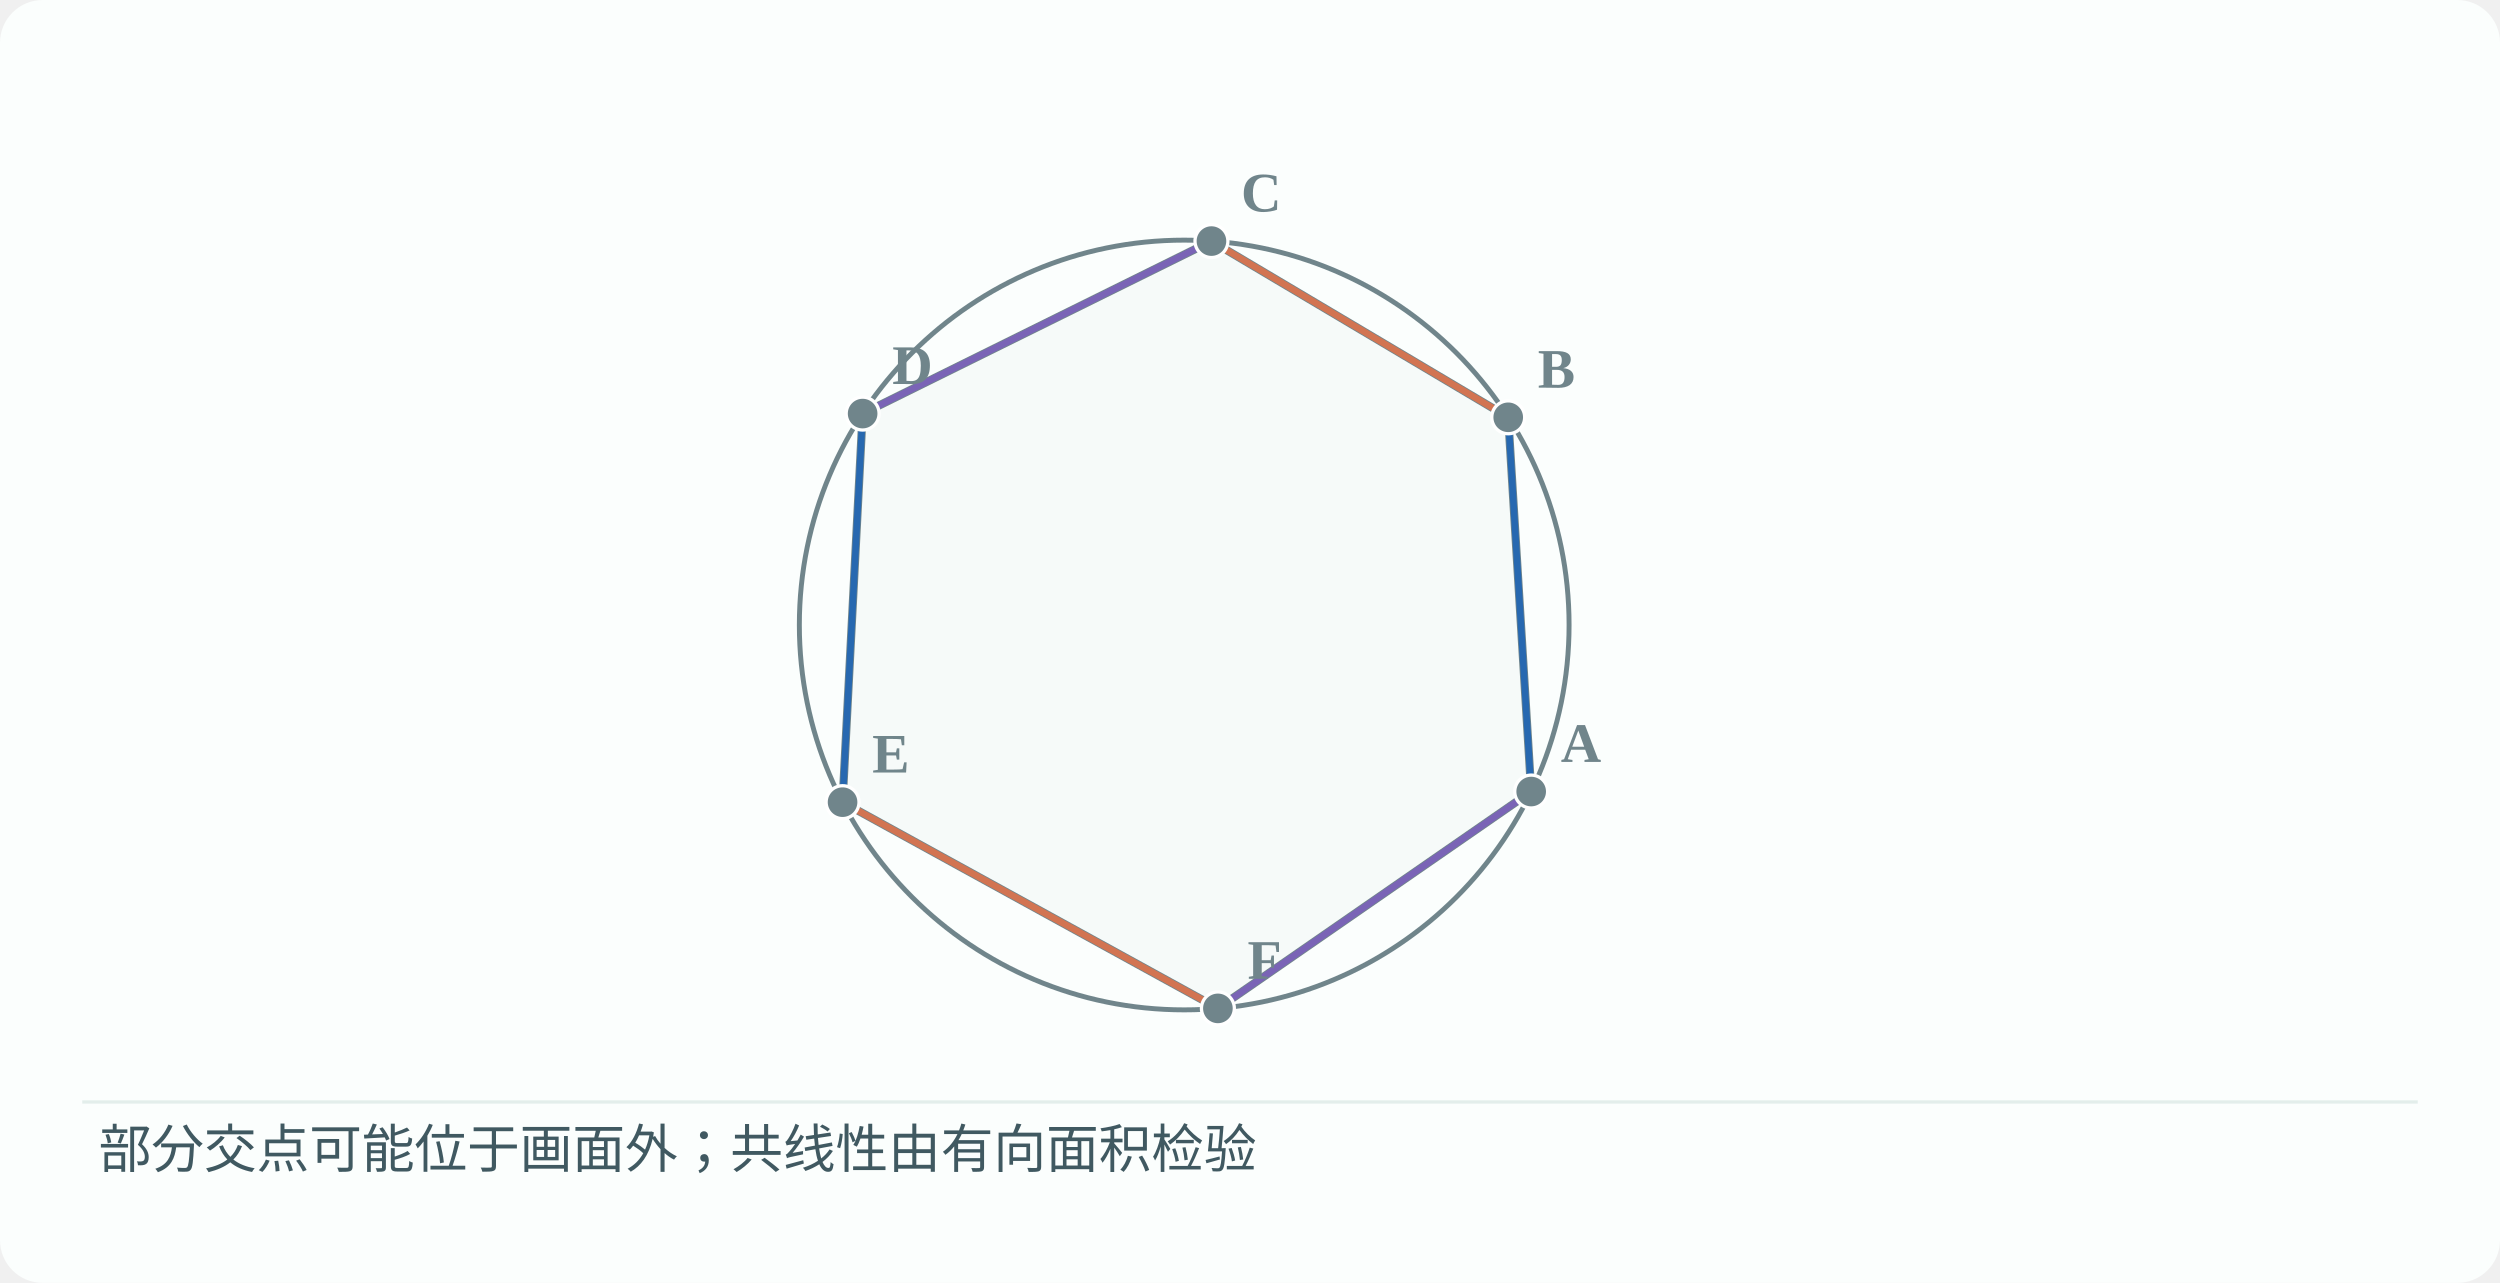
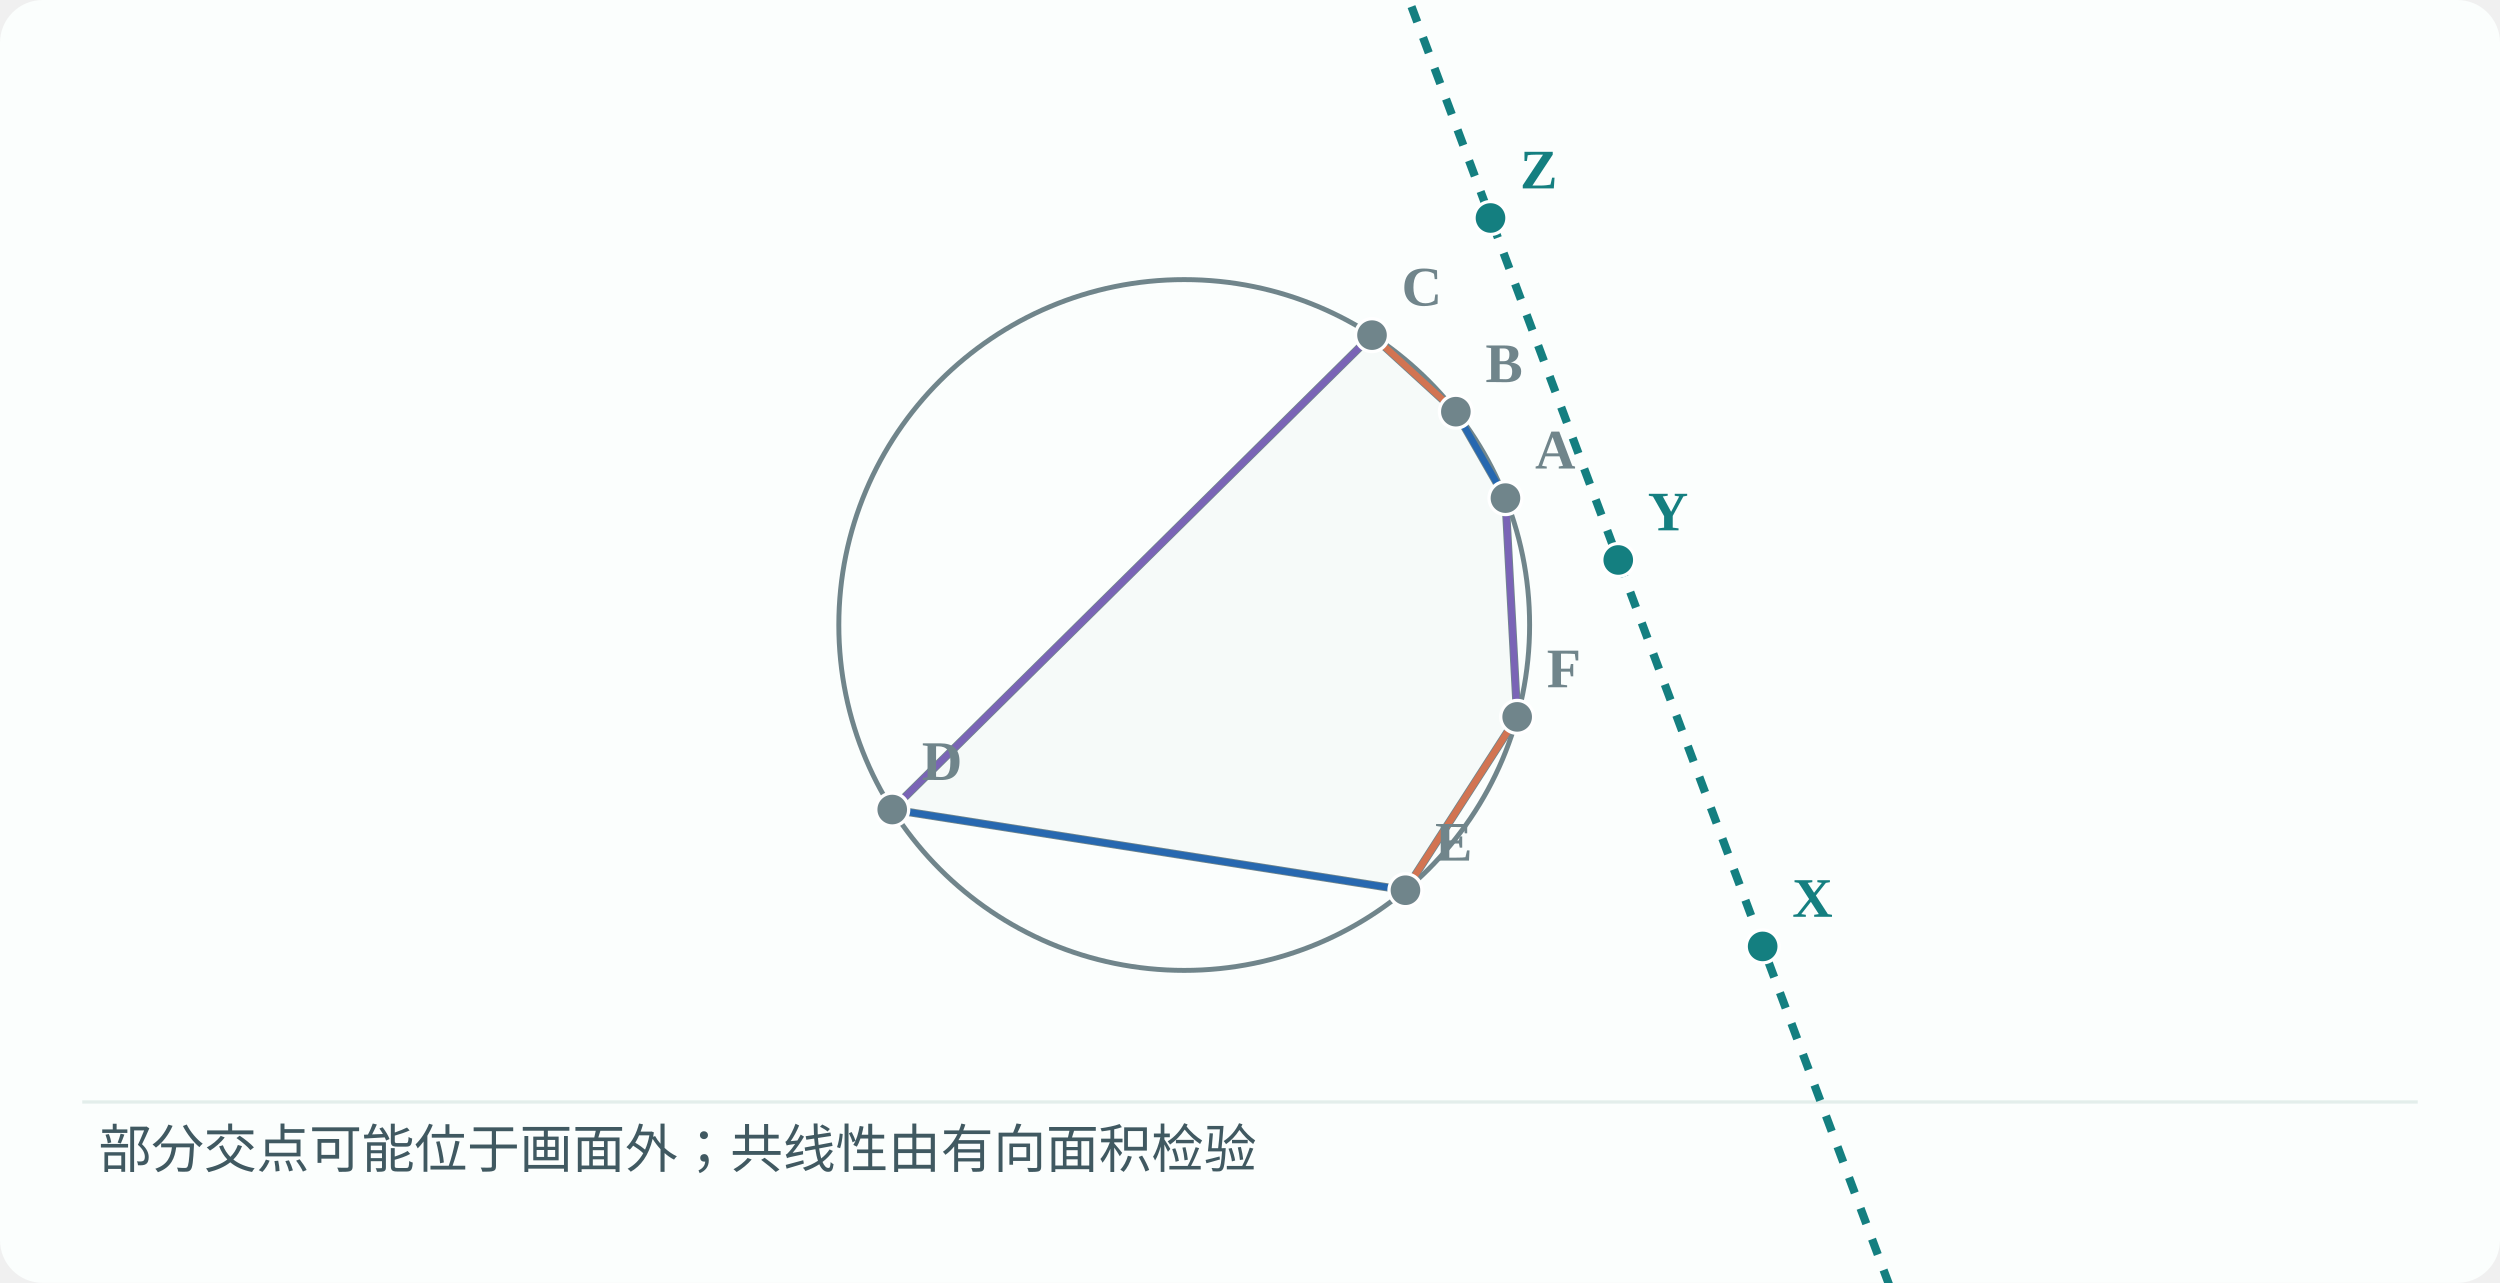
<svg xmlns="http://www.w3.org/2000/svg" viewBox="0 0 760 390" role="img" aria-label="圆上六点构成六边形，三对对边交点在帕斯卡线上">
  <rect width="760" height="390" fill="#fbfefd" rx="13" />
  <path d="M 25 335 H 735" stroke="#e3eeeb" stroke-width="1" />
-   <circle cx="360.00" cy="190.00" r="117.00" stroke="#70858b" stroke-width="1.5" fill="none" />
-   <polygon points="465.48,240.63 458.50,126.86 368.28,73.29 262.24,125.73 256.14,243.86 370.24,306.55" stroke="#70858b" stroke-width="2.5" fill="rgba(112,133,139,.035)" />
-   <line x1="465.48" y1="240.63" x2="458.50" y2="126.86" stroke="#2768b0" stroke-width="2" />
-   <line x1="262.24" y1="125.73" x2="256.14" y2="243.86" stroke="#2768b0" stroke-width="2" />
-   <line x1="458.50" y1="126.86" x2="368.28" y2="73.29" stroke="#d27452" stroke-width="2" />
-   <line x1="256.14" y1="243.86" x2="370.24" y2="306.55" stroke="#d27452" stroke-width="2" />
-   <line x1="368.28" y1="73.29" x2="262.24" y2="125.73" stroke="#7a64b6" stroke-width="2" />
-   <line x1="370.24" y1="306.55" x2="465.48" y2="240.63" stroke="#7a64b6" stroke-width="2" />
-   <line x1="-977.77" y1="-2824.29" x2="1681.61" y2="-397.84" stroke="#147f80" stroke-width="2.5" stroke-dasharray="5 5" />
-   <circle cx="351.92" cy="-1611.06" r="5" fill="#147f80" stroke="white" stroke-width="1" />
-   <text x="360.92" y="-1620.06" font-size="17" font-weight="600" fill="#147f80">X</text>
-   <circle cx="5606.85" cy="3183.59" r="5" fill="#147f80" stroke="white" stroke-width="1" />
-   <text x="5615.85" y="3174.59" font-size="17" font-weight="600" fill="#147f80">Y</text>
-   <circle cx="1554.91" cy="-513.45" r="5" fill="#147f80" stroke="white" stroke-width="1" />
-   <text x="1563.91" y="-522.45" font-size="17" font-weight="600" fill="#147f80">Z</text>
-   <circle cx="465.48" cy="240.63" r="5" fill="#70858b" stroke="white" stroke-width="1" />
-   <text x="474.48" y="231.63" font-size="17" font-weight="600" fill="#70858b">A</text>
-   <circle cx="458.50" cy="126.86" r="5" fill="#70858b" stroke="white" stroke-width="1" />
-   <text x="467.50" y="117.86" font-size="17" font-weight="600" fill="#70858b">B</text>
-   <circle cx="368.28" cy="73.29" r="5" fill="#70858b" stroke="white" stroke-width="1" />
-   <text x="377.28" y="64.29" font-size="17" font-weight="600" fill="#70858b">C</text>
-   <circle cx="262.24" cy="125.73" r="5" fill="#70858b" stroke="white" stroke-width="1" />
-   <text x="271.24" y="116.73" font-size="17" font-weight="600" fill="#70858b">D</text>
-   <circle cx="256.14" cy="243.86" r="5" fill="#70858b" stroke="white" stroke-width="1" />
-   <text x="265.14" y="234.86" font-size="17" font-weight="600" fill="#70858b">E</text>
-   <circle cx="370.24" cy="306.55" r="5" fill="#70858b" stroke="white" stroke-width="1" />
-   <text x="379.24" y="297.55" font-size="17" font-weight="600" fill="#70858b">F</text>
+   <circle cx="360.00" cy="190.00" r="105.00" stroke="#70858b" stroke-width="1.5" fill="none" />
+   <polygon points="457.66,151.43 442.58,125.15 417.09,101.88 271.24,246.10 427.26,270.63 461.22,217.93" stroke="#70858b" stroke-width="2.5" fill="rgba(112,133,139,.035)" />
+   <line x1="457.66" y1="151.43" x2="442.58" y2="125.15" stroke="#2768b0" stroke-width="2" />
+   <line x1="271.24" y1="246.10" x2="427.26" y2="270.63" stroke="#2768b0" stroke-width="2" />
+   <line x1="442.58" y1="125.15" x2="417.09" y2="101.88" stroke="#d27452" stroke-width="2" />
+   <line x1="427.26" y1="270.63" x2="461.22" y2="217.93" stroke="#d27452" stroke-width="2" />
+   <line x1="417.09" y1="101.88" x2="271.24" y2="246.10" stroke="#7a64b6" stroke-width="2" />
+   <line x1="461.22" y1="217.93" x2="457.66" y2="151.43" stroke="#7a64b6" stroke-width="2" />
+   <line x1="1165.88" y1="1973.85" x2="-94.18" y2="-1398.43" stroke="#147f80" stroke-width="2.5" stroke-dasharray="5 5" />
+   <circle cx="535.85" cy="287.71" r="5" fill="#147f80" stroke="white" stroke-width="1" />
+   <text x="544.85" y="278.71" font-size="17" font-weight="600" fill="#147f80">X</text>
+   <circle cx="491.95" cy="170.23" r="5" fill="#147f80" stroke="white" stroke-width="1" />
+   <text x="500.95" y="161.23" font-size="17" font-weight="600" fill="#147f80">Y</text>
+   <circle cx="453.11" cy="66.27" r="5" fill="#147f80" stroke="white" stroke-width="1" />
+   <text x="462.11" y="57.27" font-size="17" font-weight="600" fill="#147f80">Z</text>
+   <circle cx="457.66" cy="151.43" r="5" fill="#70858b" stroke="white" stroke-width="1" />
+   <text x="466.66" y="142.43" font-size="17" font-weight="600" fill="#70858b">A</text>
+   <circle cx="442.58" cy="125.15" r="5" fill="#70858b" stroke="white" stroke-width="1" />
+   <text x="451.58" y="116.15" font-size="17" font-weight="600" fill="#70858b">B</text>
+   <circle cx="417.09" cy="101.88" r="5" fill="#70858b" stroke="white" stroke-width="1" />
+   <text x="426.09" y="92.88" font-size="17" font-weight="600" fill="#70858b">C</text>
+   <circle cx="271.24" cy="246.10" r="5" fill="#70858b" stroke="white" stroke-width="1" />
+   <text x="280.24" y="237.10" font-size="17" font-weight="600" fill="#70858b">D</text>
+   <circle cx="427.26" cy="270.63" r="5" fill="#70858b" stroke="white" stroke-width="1" />
+   <text x="436.26" y="261.63" font-size="17" font-weight="600" fill="#70858b">E</text>
+   <circle cx="461.22" cy="217.93" r="5" fill="#70858b" stroke="white" stroke-width="1" />
+   <text x="470.22" y="208.93" font-size="17" font-weight="600" fill="#70858b">F</text>
  <text x="30" y="355" font-size="16" fill="#405961">部分交点可能位于画面外；共线性由有向面积检验</text>
</svg>
